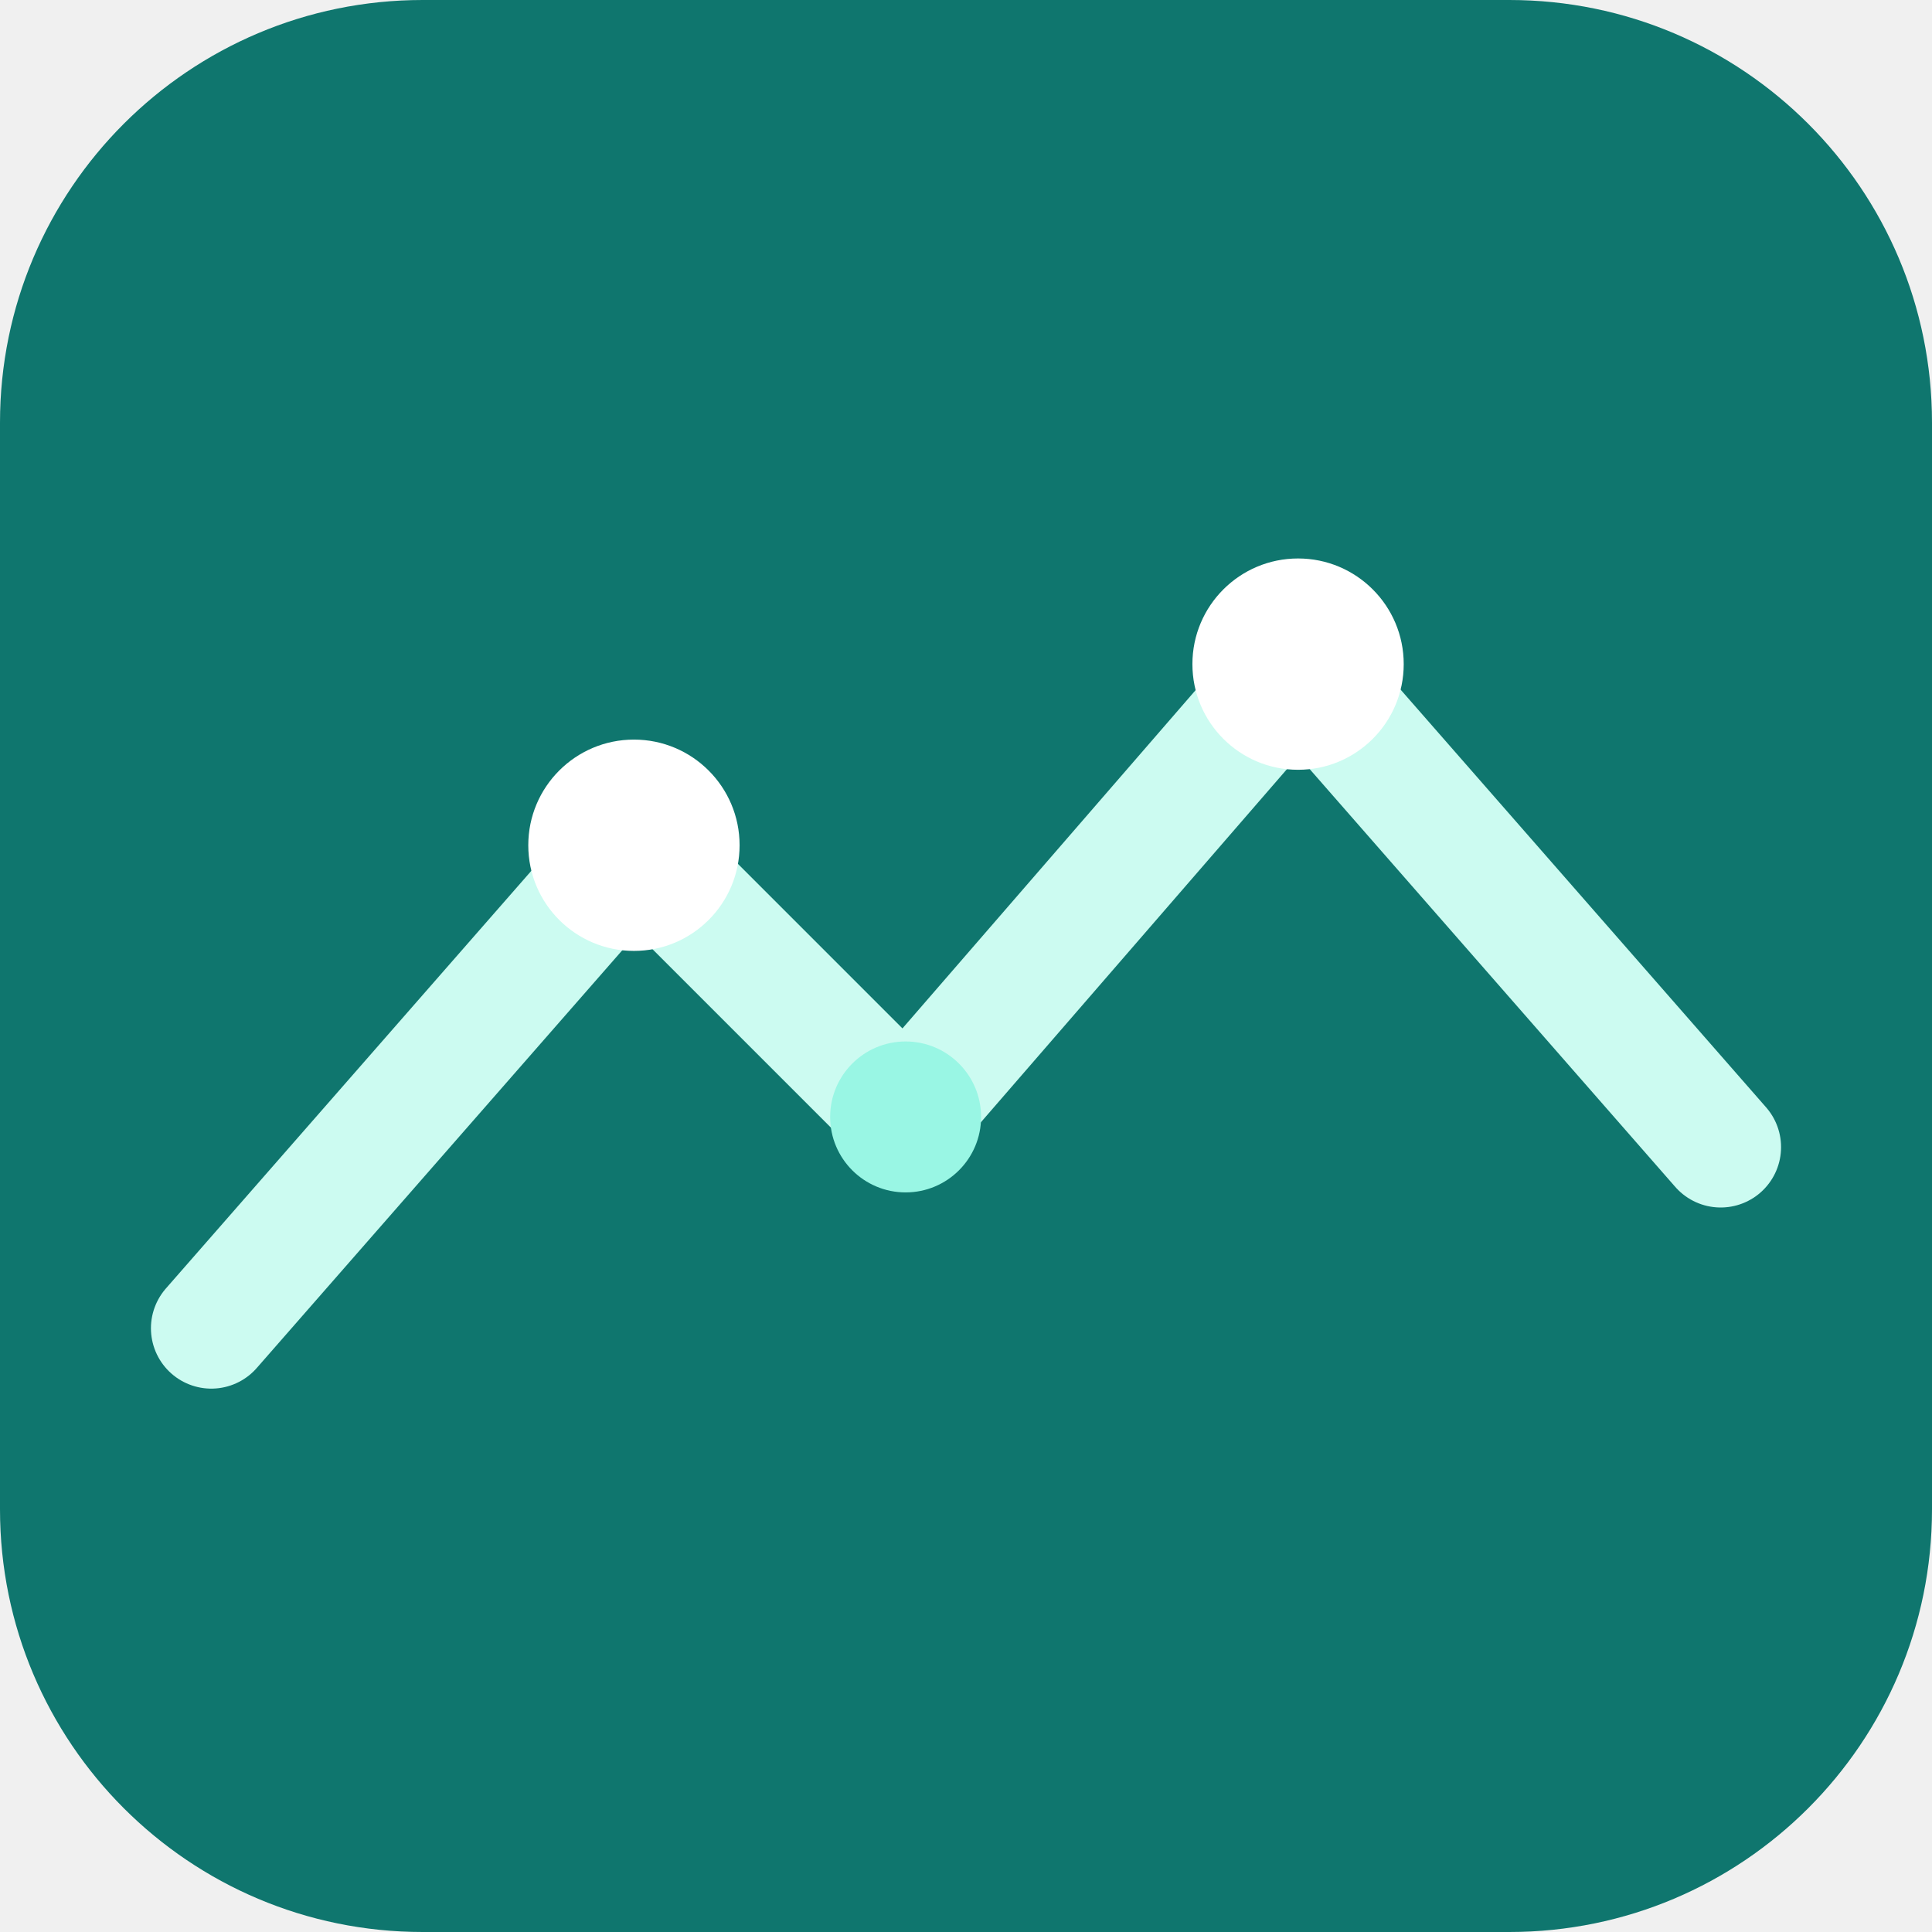
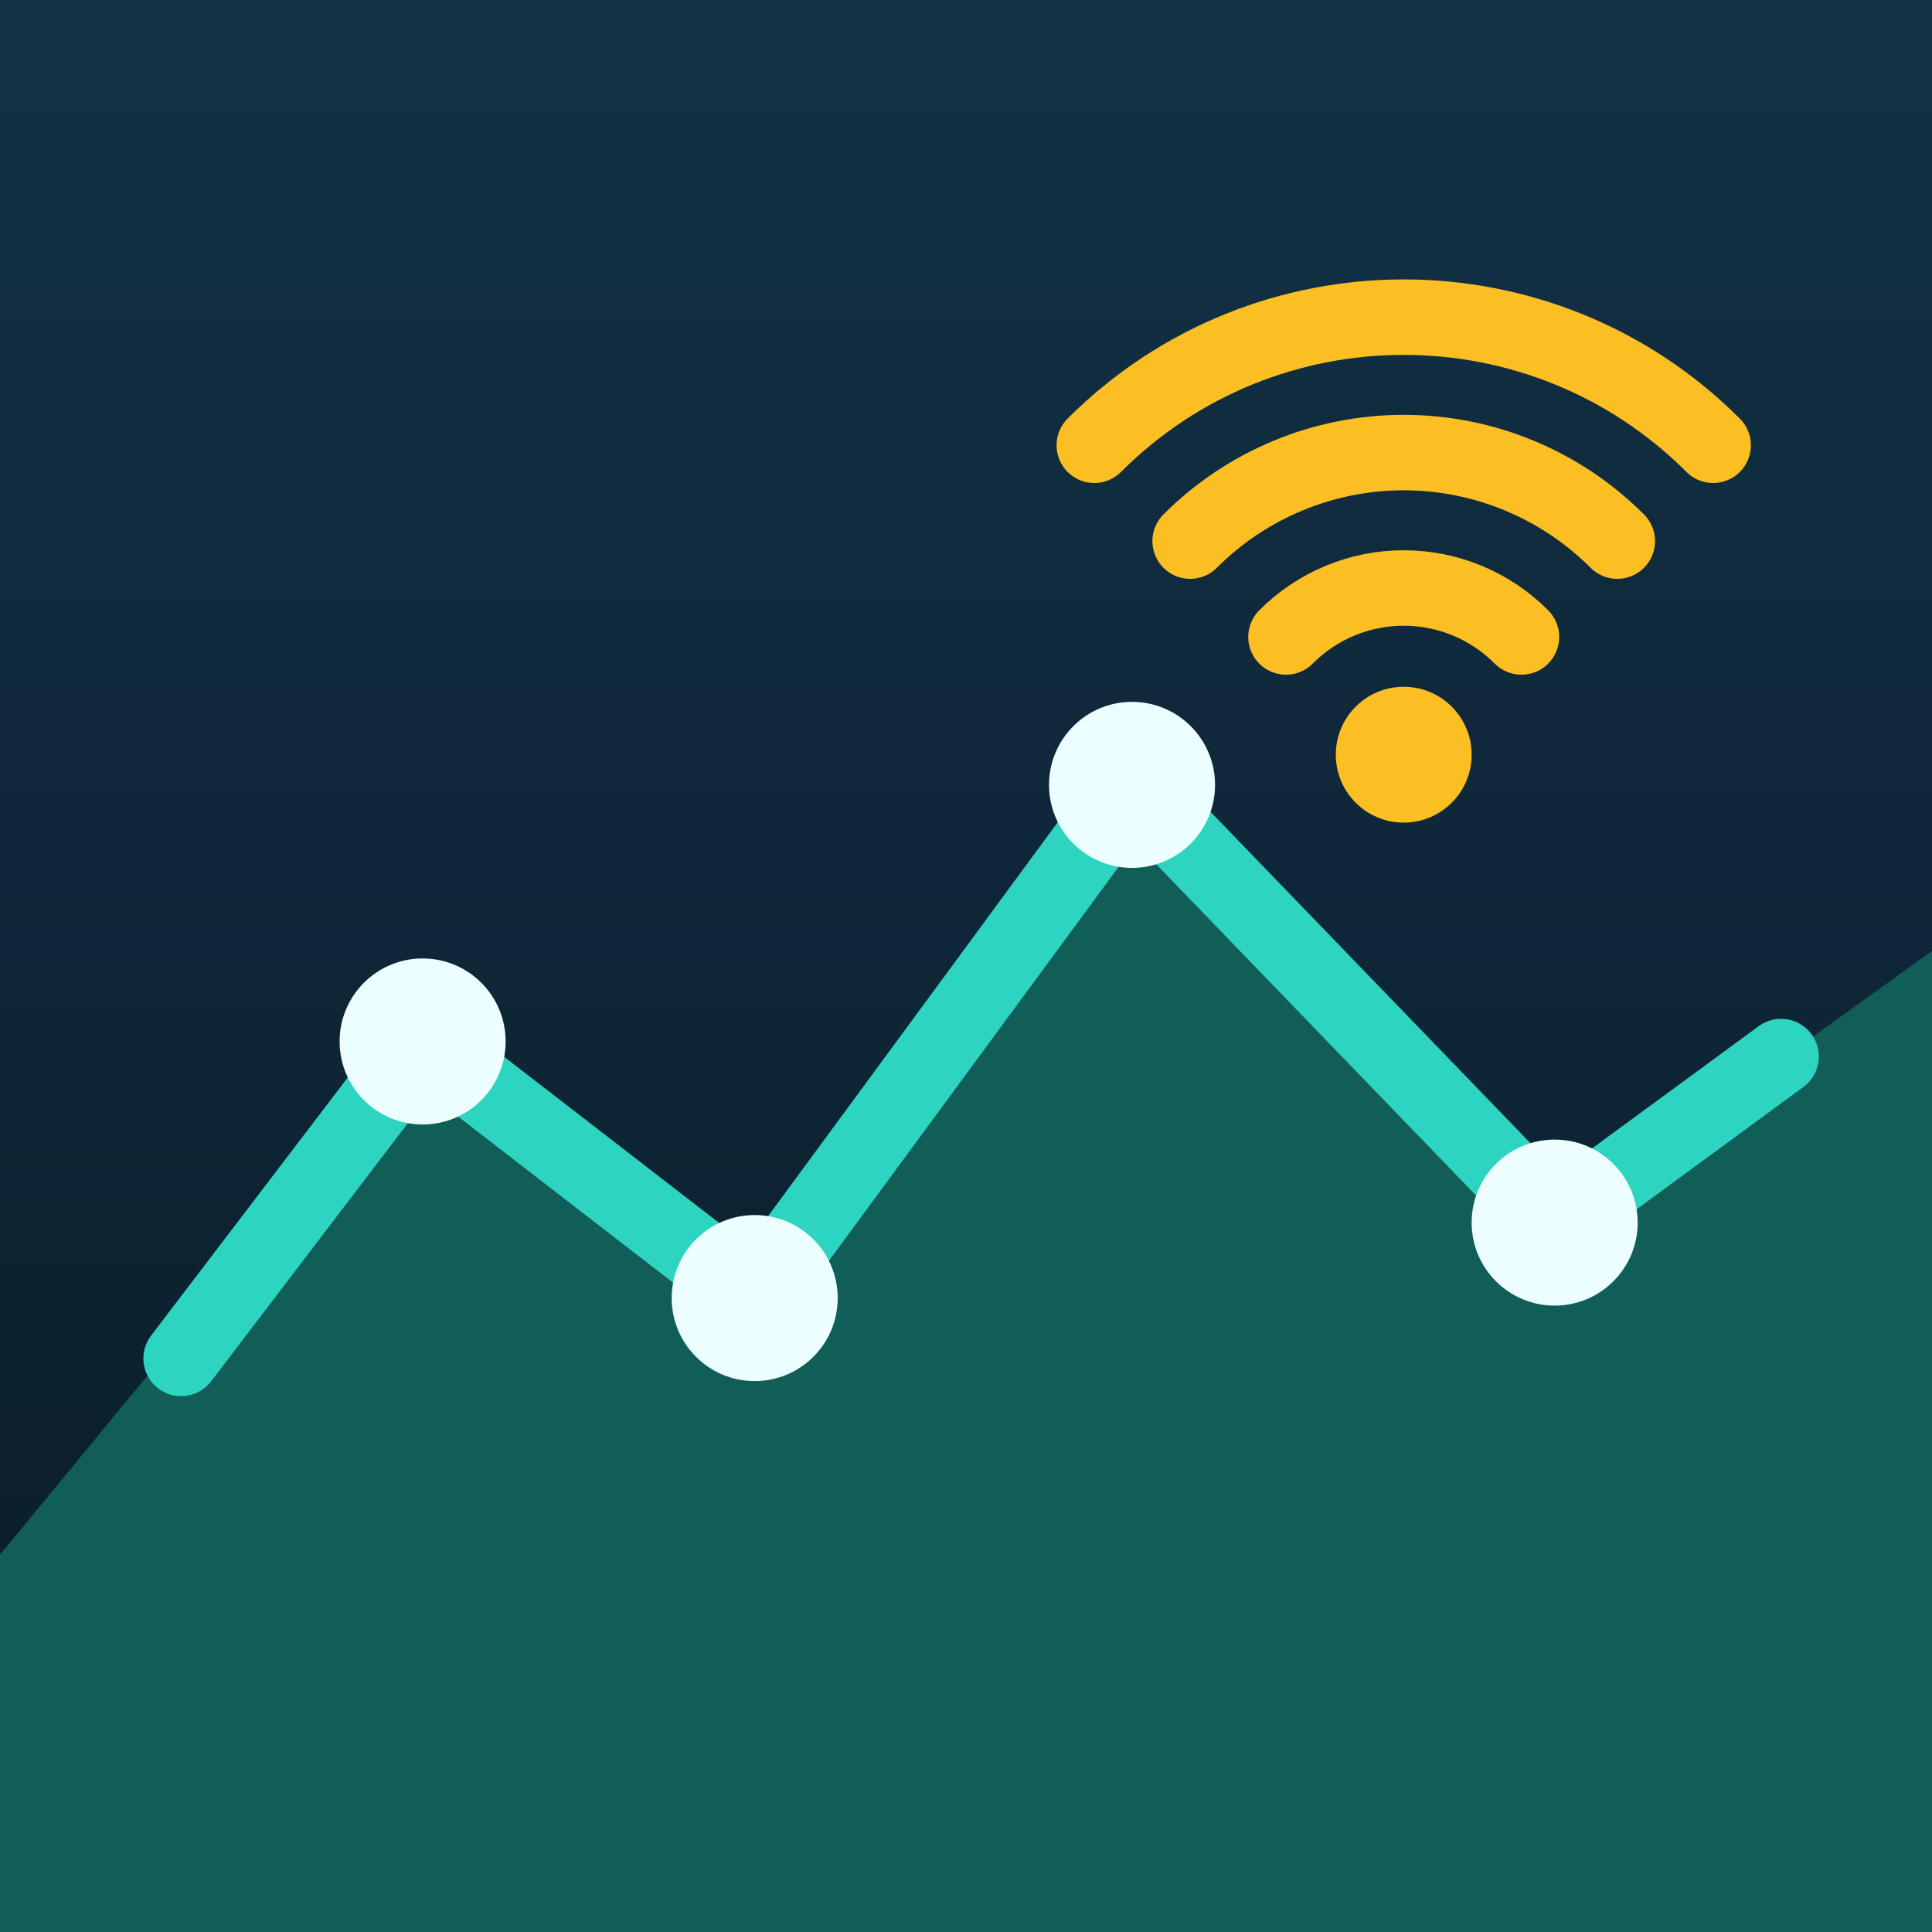
<svg xmlns="http://www.w3.org/2000/svg" viewBox="0 0 256 256">
-   <rect width="256" height="256" rx="56" fill="#0f766e" />
-   <path d="M28 176 L84 112 L120 148 L172 88 L228 152" fill="none" stroke="#ccfbf1" stroke-width="16" stroke-linecap="round" stroke-linejoin="round" />
-   <circle cx="84" cy="112" r="14" fill="#fff" />
-   <circle cx="172" cy="88" r="14" fill="#fff" />
-   <circle cx="120" cy="148" r="10" fill="#99f6e4" />
+   <defs>
+     <linearGradient id="sky" x1="0" y1="0" x2="0" y2="1">
+       <stop offset="0" stop-color="#123247" />
+       <stop offset="1" stop-color="#0a1a26" />
+     </linearGradient>
+   </defs>
+   <rect width="256" height="256" fill="url(#sky)" />
+   <g fill="none" stroke="#fbbf24" stroke-width="10" stroke-linecap="round">
+     <path d="M170.4 84.4 A22 22 0 0 1 201.6 84.4" />
+     <path d="M157.7 71.7 A40 40 0 0 1 214.3 71.7" />
+     <path d="M145 59 A58 58 0 0 1 227 59" />
+   </g>
+   <circle cx="186" cy="100" r="9" fill="#fbbf24" />
+   <path d="M0 206 L56 138 L100 172 L150 104 L206 162 L256 126 V256 H0Z" fill="#115e59" />
+   <polyline points="24,180 56,138 100,172 150,104 206,162 236,140" fill="none" stroke="#2dd4bf" stroke-width="10" stroke-linejoin="round" stroke-linecap="round" />
+   <g fill="#ecfeff">
+     <circle cx="56" cy="138" r="11" />
+     <circle cx="100" cy="172" r="11" />
+     <circle cx="150" cy="104" r="11" />
+     <circle cx="206" cy="162" r="11" />
+   </g>
</svg>
